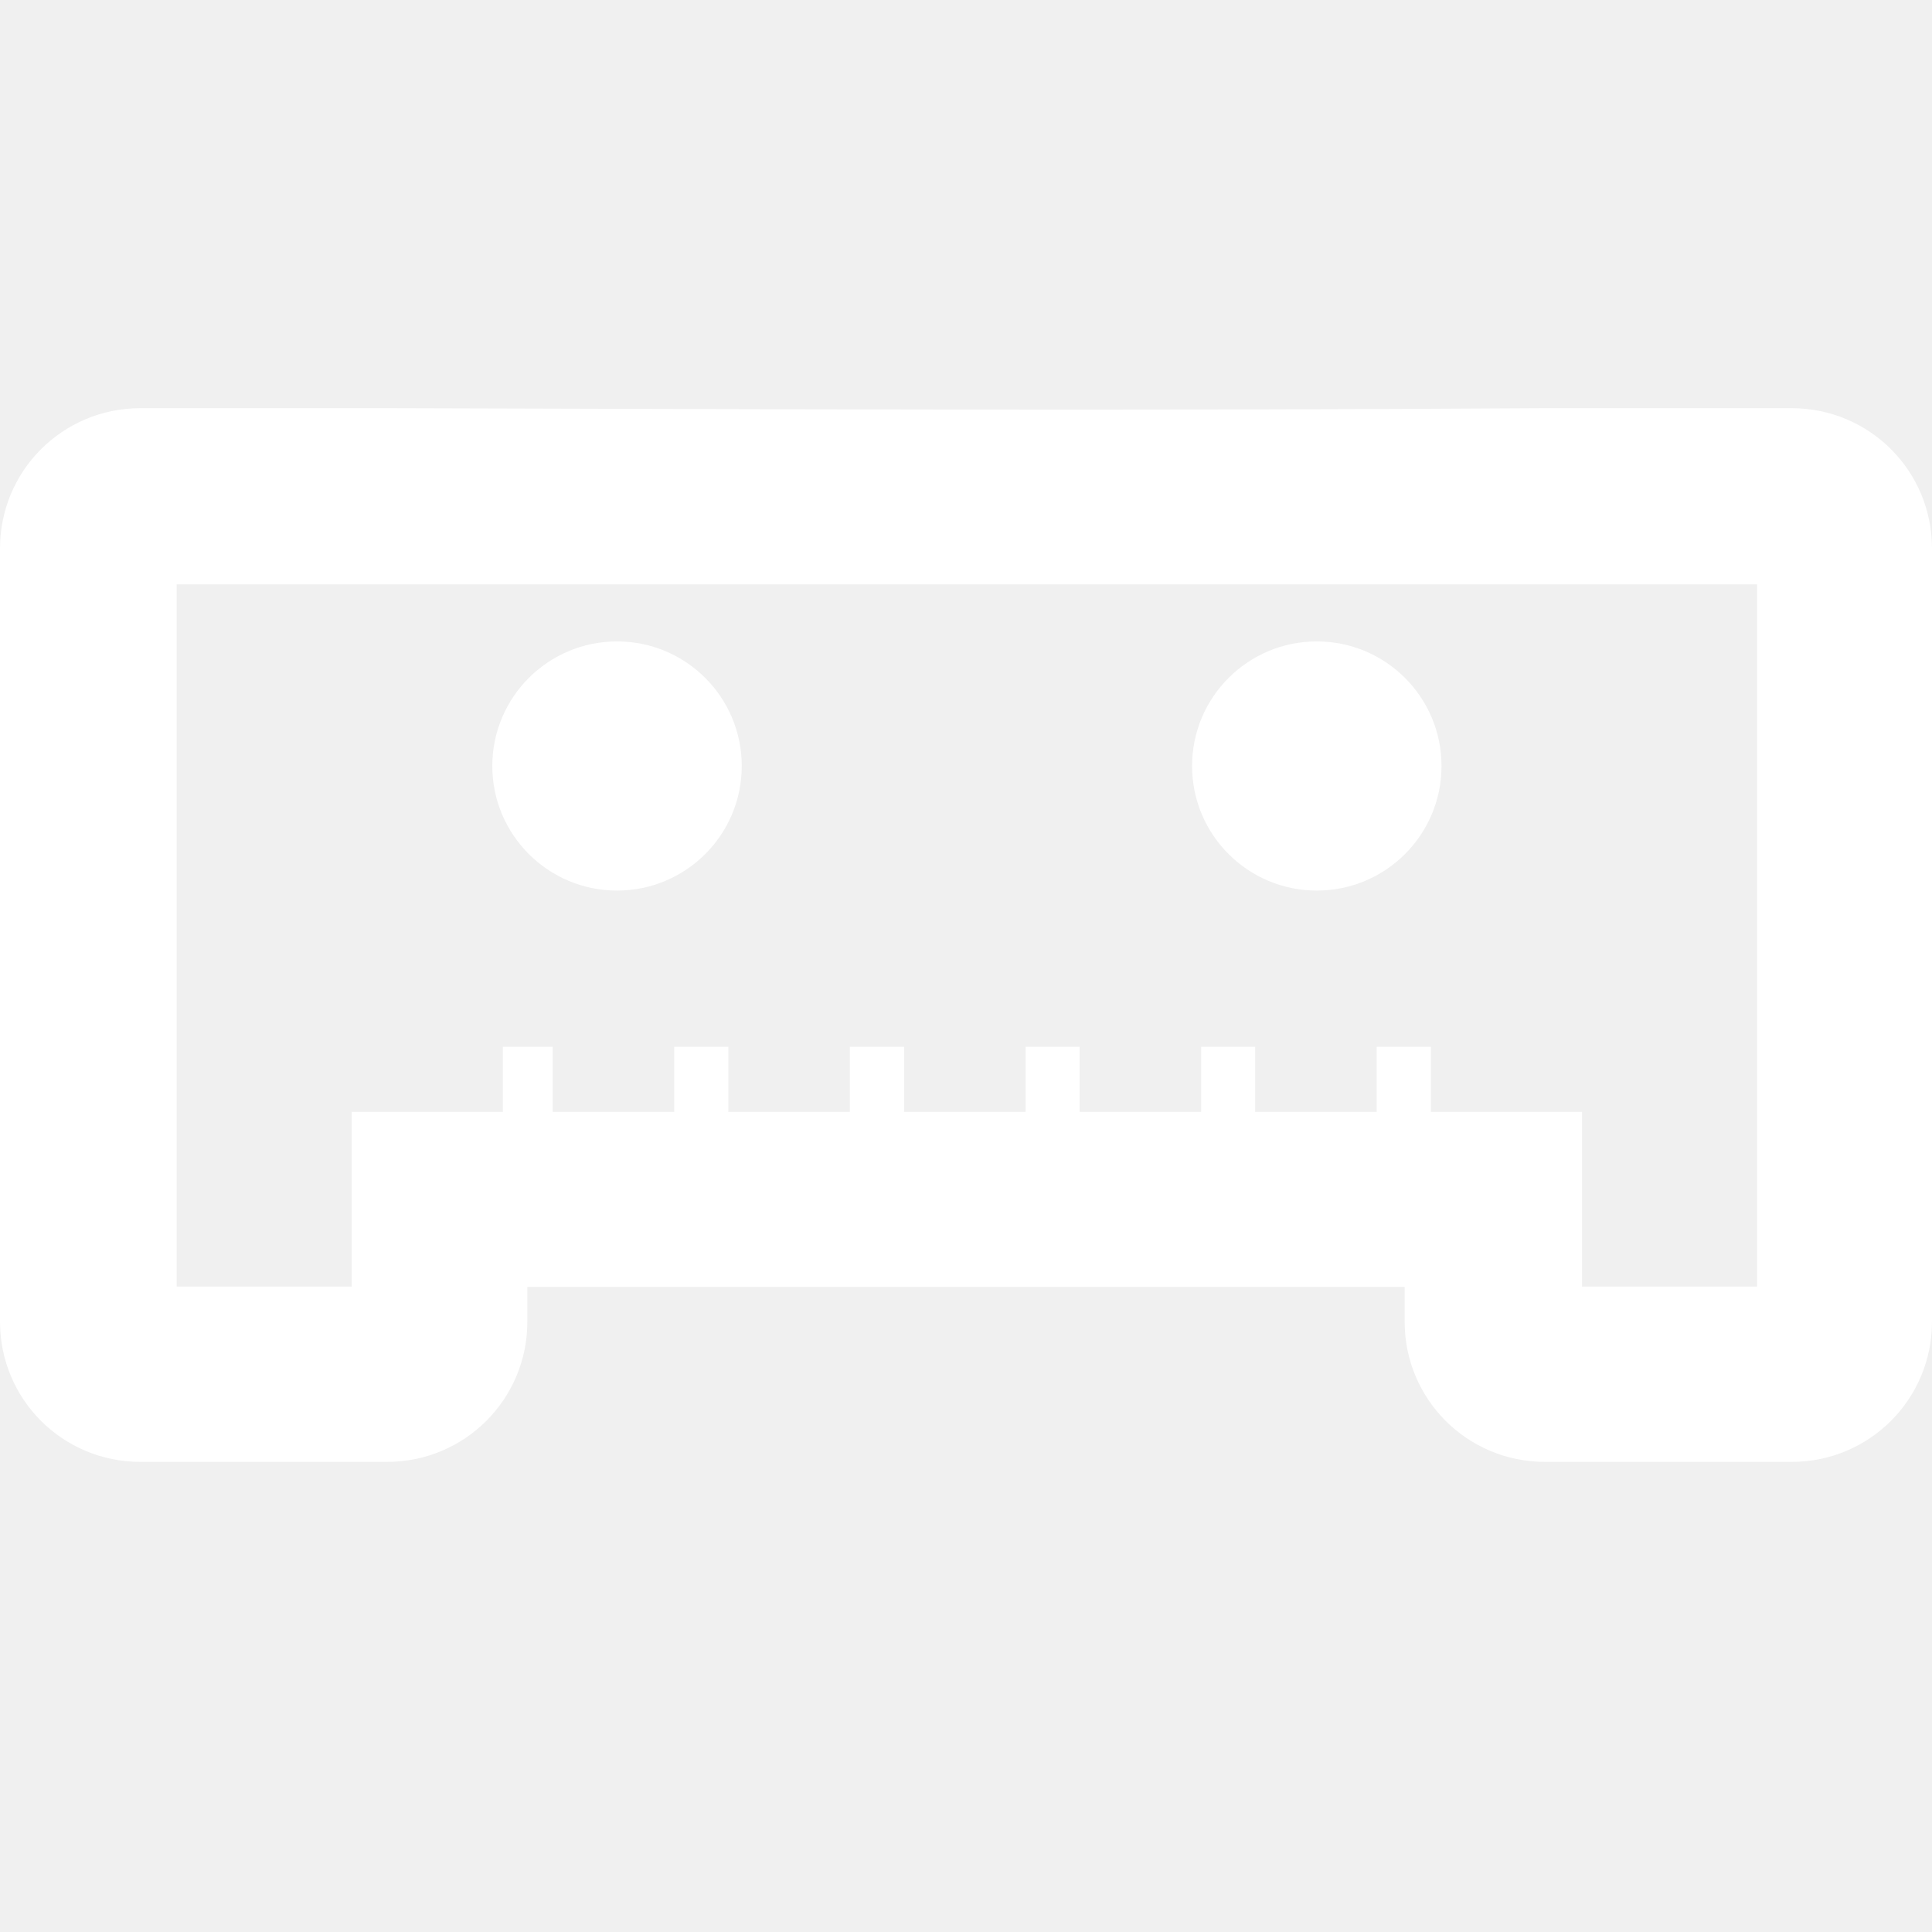
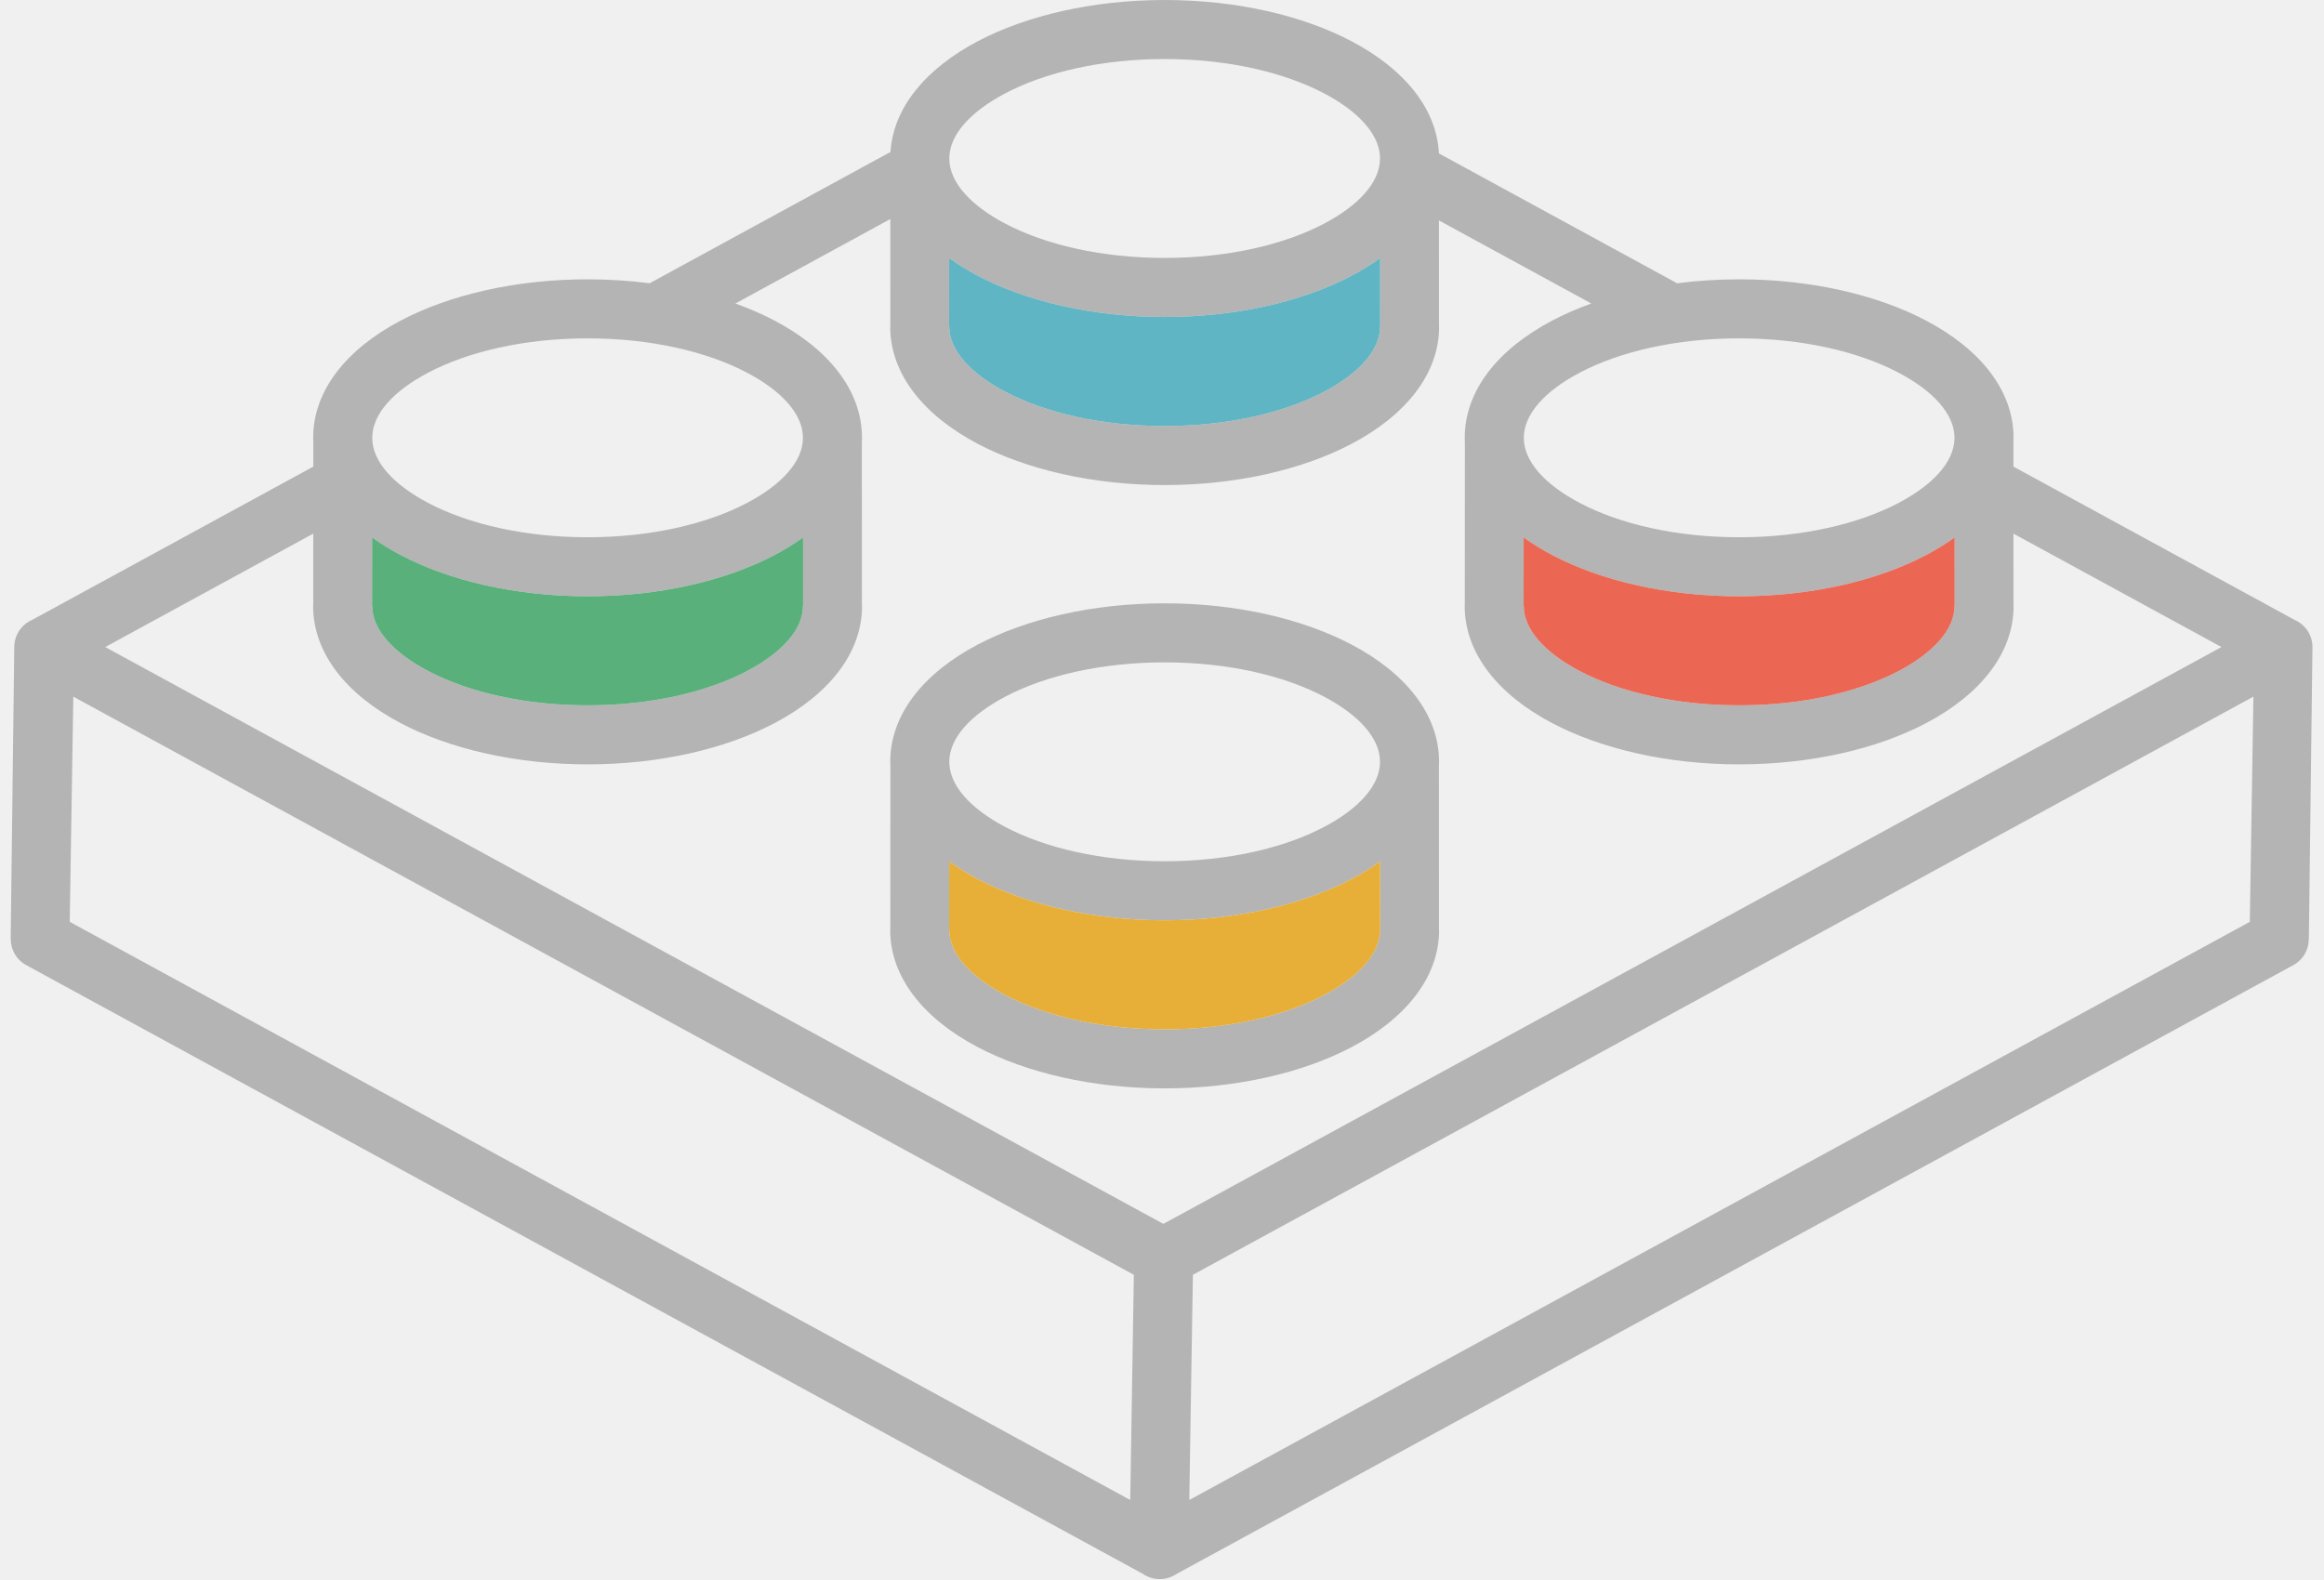
- <svg xmlns="http://www.w3.org/2000/svg" width="50" height="50" version="1.1" viewBox="0 0 26.458 26.458">
-   <g transform="translate(0,-270.54)" fill="#ffffff">
-     <ellipse cx="8.45" cy="281.03" rx="1.708" ry="1.706" />
-     <ellipse cx="18.033" cy="281.03" rx="1.708" ry="1.706" />
-     <path d="m1.923 276.13c-1.065 0-1.923 0.857-1.923 1.921v10.588c0 1.065 0.858 1.921 1.923 1.921h3.376c1.065 0 1.923-0.857 1.923-1.921v-0.476h12.014v0.476c0 1.065 0.858 1.921 1.923 1.921h3.376c1.065 0 1.923-0.857 1.923-1.921v-10.588c0-1.065-0.858-1.921-1.923-1.921h-3.376c-5.483 0.036-11.132 0.013-15.861 0zm0.496 2.412h21.644v9.617h-2.398v-2.392h-2.069v-0.892h-0.743v0.892h-1.664v-0.892h-0.74v0.892h-1.664v-0.892h-0.74v0.892h-1.664v-0.892h-0.743v0.892h-1.664v-0.892h-0.741v0.892h-1.664v-0.892h-0.683v0.892h-2.069v2.392h-2.398v-3.284z" />
-   </g>
+ <svg xmlns="http://www.w3.org/2000/svg" width="100px" height="68px" viewBox="0 0 1935 1328" version="1.1" xml:space="preserve" style="fill-rule:evenodd;clip-rule:evenodd;stroke-linejoin:round;stroke-miterlimit:2;">
+   <path d="M484.797,234.77C502.711,234.77 520.172,235.922 536.926,238.09L739.313,127.73C741.762,90.16 769.34,57.488 812.691,34.66C853.34,13.25 908.902,0 969.73,0C1030.56,0 1086.12,13.25 1126.77,34.66C1170.59,57.738 1198.29,90.859 1200.21,128.949L1400.37,238.09C1417.12,235.922 1434.58,234.77 1452.49,234.77C1513.33,234.77 1568.89,248.02 1609.54,269.43C1654.98,293.359 1683.09,328.109 1683.09,367.98C1683.09,369.461 1683.04,370.941 1682.97,372.41L1682.98,392.191L1919.38,521.09C1928.15,524.922 1934.27,533.66 1934.27,543.84L1931.25,789.434L1931.17,789.434C1931.16,798.195 1926.49,806.664 1918.27,811.145L979.332,1323.12L979.152,1323.25L979.133,1323.26L978.961,1323.37L978.781,1323.48L978.594,1323.6L978.211,1323.83L977.832,1324.05L977.82,1324.05L977.633,1324.16L977.613,1324.17L977.441,1324.27L977.242,1324.37L977.043,1324.47L977.023,1324.49L976.852,1324.57L976.652,1324.68L976.453,1324.77L976.25,1324.87L976.051,1324.96L975.992,1324.99L975.691,1325.12L975.641,1325.15L975.434,1325.24L975.23,1325.32L975.023,1325.41L974.813,1325.49L974.613,1325.57L974.402,1325.66L974.191,1325.73L973.992,1325.81L973.973,1325.81L973.762,1325.89L973.582,1325.95L973.551,1325.96L973.344,1326.03L973.121,1326.1L973,1326.14L972.98,1326.14L972.691,1326.23L972.473,1326.29L972.422,1326.31L972.25,1326.36L972.043,1326.41L972,1326.43L971.703,1326.5L971.344,1326.59L970.711,1326.73L970.633,1326.75L970.48,1326.78L970.031,1326.86L970.023,1326.86L969.582,1326.94L969.402,1326.96L969.352,1326.97L968.801,1327.05L968.773,1327.06L968.203,1327.12L968.16,1327.12L967.973,1327.14L967.543,1327.18L967.512,1327.18L966.91,1327.22L966.902,1327.22L966.813,1327.22L966.344,1327.24L966.273,1327.24L966.223,1327.25L965.633,1327.25L965.043,1327.25L964.992,1327.24L964.922,1327.24L964.453,1327.22L964.352,1327.22L964.344,1327.22L963.742,1327.18L963.723,1327.18L963.281,1327.14L963.094,1327.12L963.051,1327.12L962.48,1327.06L962.453,1327.05L961.902,1326.97L961.852,1326.96L961.672,1326.94L961.23,1326.86L961.223,1326.86L960.773,1326.78L960.633,1326.75L960.543,1326.73L960.121,1326.64L959.922,1326.59L959.551,1326.5L959.25,1326.43L959.223,1326.41L959,1326.36L958.832,1326.31L958.781,1326.29L958.563,1326.23L958.352,1326.17L958.25,1326.14L957.922,1326.03L957.703,1325.96L957.672,1325.95L957.492,1325.89L957.281,1325.81L957.262,1325.81L957.07,1325.73L956.863,1325.66L956.23,1325.41L956.023,1325.32L955.82,1325.24L955.613,1325.15L955.563,1325.12L955.262,1324.99L955.211,1324.96L955.012,1324.87L954.801,1324.77L954.613,1324.68L954.41,1324.57L954.242,1324.49L954.211,1324.47L954.012,1324.37L953.82,1324.27L953.641,1324.17L953.621,1324.16L953.434,1324.05L953.051,1323.83L952.852,1323.71L952.672,1323.6L952.48,1323.48L952.293,1323.37L952.121,1323.26L952.113,1323.25L951.922,1323.12L12.988,811.145C4.762,806.664 0.094,798.195 0.086,789.434L0,789.434L3.02,543.84C3.02,533.66 9.148,524.922 17.914,521.09L254.316,392.191L254.328,372.43C254.25,370.961 254.203,369.469 254.203,367.98C254.203,328.109 282.312,293.359 327.754,269.43C368.406,248.02 423.965,234.77 484.797,234.77ZM1884.65,585.531L993.461,1071.47L990.441,1260.75L1881.63,774.805L1884.65,585.531ZM968.652,1028.68L1857.82,543.84L1683.01,448.52L1683.04,509.25L1683.13,509.25C1683.13,549.129 1655.02,583.871 1609.57,607.809C1568.91,629.219 1513.34,642.461 1452.49,642.461C1391.65,642.461 1336.07,629.219 1295.42,607.801C1249.97,583.871 1221.85,549.121 1221.85,509.25L1221.95,509.25L1222.02,372.43C1221.94,370.961 1221.9,369.469 1221.9,367.98C1221.9,328.109 1250.01,293.359 1295.45,269.43C1305.52,264.121 1316.51,259.32 1328.27,255.09L1200.23,185.27L1200.27,274.48L1200.37,274.48C1200.37,314.359 1172.26,349.102 1126.81,373.039C1086.15,394.449 1030.57,407.691 969.73,407.691C908.883,407.691 853.313,394.449 812.652,373.039C767.203,349.102 739.09,314.359 739.09,274.48L739.191,274.48L739.23,184.09L609.02,255.09C620.781,259.32 631.77,264.121 641.84,269.43C687.281,293.359 715.391,328.109 715.391,367.98C715.391,369.461 715.352,370.941 715.27,372.41L715.34,509.25L715.441,509.25C715.441,549.129 687.32,583.871 641.871,607.809C601.211,629.219 545.641,642.461 484.797,642.461C423.957,642.461 368.379,629.219 327.723,607.801C282.27,583.871 254.156,549.121 254.156,509.25L254.254,509.25L254.285,448.52L79.477,543.84L968.652,1028.68ZM943.832,1071.47L52.645,585.531L49.625,774.805L940.813,1260.75L943.832,1071.47ZM1200.2,644.738L1200.27,781.578L1200.37,781.578C1200.37,821.449 1172.26,856.191 1126.81,880.129C1086.15,901.539 1030.57,914.789 969.73,914.789C908.883,914.789 853.313,901.539 812.652,880.129C767.203,856.191 739.09,821.449 739.09,781.578L739.191,781.578L739.262,644.762C739.18,643.281 739.133,641.789 739.133,640.301C739.133,600.43 767.242,565.691 812.691,541.75C853.332,520.34 908.902,507.09 969.73,507.09C1030.56,507.09 1086.12,520.34 1126.77,541.75C1172.22,565.691 1200.32,600.43 1200.32,640.301C1200.32,641.789 1200.28,643.27 1200.2,644.738ZM788.652,724.012L788.621,781.578L788.723,781.578C788.723,801.57 806.68,821.031 835.723,836.32C869.563,854.141 916.902,865.16 969.73,865.16C1022.56,865.16 1069.9,854.141 1103.74,836.32C1132.78,821.031 1150.74,801.57 1150.74,781.578L1150.84,781.578L1150.81,724.012C1143.48,729.328 1135.44,734.289 1126.77,738.859C1086.12,760.27 1030.56,773.512 969.73,773.512C908.902,773.512 853.34,760.27 812.691,738.859C804.02,734.289 795.98,729.328 788.652,724.012ZM1103.71,585.559C1069.88,567.738 1022.55,556.719 969.73,556.719C916.91,556.719 869.582,567.738 835.75,585.559C806.723,600.852 788.762,620.309 788.762,640.301C788.762,660.301 806.723,679.75 835.75,695.051C869.582,712.871 916.91,723.891 969.73,723.891C1022.55,723.891 1069.88,712.871 1103.7,695.051C1132.74,679.75 1150.7,660.301 1150.7,640.301C1150.7,620.309 1132.74,600.852 1103.71,585.559ZM788.652,216.922L788.621,274.48L788.723,274.48C788.723,294.48 806.68,313.93 835.723,329.23C869.563,347.051 916.902,358.07 969.73,358.07C1022.56,358.07 1069.9,347.039 1103.74,329.23C1132.78,313.93 1150.74,294.48 1150.74,274.48L1150.84,274.48L1150.81,216.922C1143.48,222.238 1135.44,227.199 1126.77,231.762C1086.12,253.18 1030.56,266.422 969.73,266.422C908.902,266.422 853.332,253.18 812.691,231.762C804.02,227.199 795.98,222.238 788.652,216.922ZM1103.7,78.469C1069.88,60.648 1022.55,49.629 969.73,49.629C916.91,49.629 869.582,60.648 835.75,78.469C806.723,93.762 788.762,113.219 788.762,133.211C788.762,153.199 806.723,172.66 835.75,187.949C869.582,205.77 916.91,216.789 969.73,216.789C1022.55,216.789 1069.88,205.77 1103.71,187.961C1132.74,172.66 1150.7,153.199 1150.7,133.211C1150.7,113.219 1132.74,93.762 1103.7,78.469ZM1271.41,451.691L1271.38,509.25L1271.48,509.25C1271.48,529.238 1289.44,548.699 1318.48,563.988C1352.32,581.809 1399.66,592.84 1452.49,592.84C1505.32,592.84 1552.67,581.809 1586.5,564C1615.54,548.699 1633.51,529.238 1633.51,509.25L1633.61,509.25L1633.58,451.691C1626.24,457.012 1618.21,461.969 1609.54,466.531C1568.89,487.941 1513.33,501.191 1452.49,501.191C1391.66,501.191 1336.1,487.941 1295.45,466.531C1286.78,461.969 1278.74,457 1271.41,451.691ZM1586.47,313.238C1552.64,295.422 1505.31,284.398 1452.49,284.398C1399.68,284.398 1352.35,295.422 1318.52,313.238C1289.48,328.531 1271.53,347.988 1271.53,367.98C1271.53,387.969 1289.48,407.43 1318.52,422.719C1352.34,440.539 1399.68,451.559 1452.49,451.559C1505.31,451.559 1552.64,440.539 1586.47,422.719C1615.5,407.43 1633.46,387.969 1633.46,367.98C1633.46,347.988 1615.5,328.531 1586.47,313.238ZM665.883,451.691C658.551,457.012 650.512,461.969 641.84,466.531C601.191,487.941 545.633,501.191 484.797,501.191C423.965,501.191 368.406,487.941 327.754,466.531C319.086,461.969 311.051,457 303.719,451.691L303.687,509.25L303.785,509.25C303.785,529.238 321.75,548.699 350.789,563.988C384.625,581.809 431.969,592.84 484.797,592.84C537.629,592.84 584.973,581.809 618.813,564C647.852,548.699 665.813,529.238 665.813,509.25L665.91,509.25L665.883,451.691ZM618.77,313.238C584.953,295.422 537.613,284.398 484.797,284.398C431.98,284.398 384.652,295.422 350.824,313.238C321.789,328.531 303.832,347.988 303.832,367.98C303.832,387.969 321.789,407.43 350.824,422.719C384.648,440.539 431.98,451.559 484.797,451.559C537.613,451.559 584.953,440.539 618.77,422.719C647.813,407.43 665.77,387.969 665.77,367.98C665.77,347.988 647.813,328.531 618.77,313.238" style="fill:rgb(180,180,180);fill-rule:nonzero;" />
+   <path d="M788.652,216.922C795.98,222.238 804.02,227.199 812.691,231.762C853.332,253.18 908.902,266.422 969.73,266.422C1030.56,266.422 1086.12,253.18 1126.77,231.762C1135.44,227.199 1143.48,222.238 1150.81,216.922L1150.84,274.48L1150.74,274.48C1150.74,294.48 1132.78,313.93 1103.74,329.23C1069.9,347.039 1022.56,358.07 969.73,358.07C916.902,358.07 869.563,347.051 835.723,329.23C806.68,313.93 788.723,294.48 788.723,274.48L788.621,274.48L788.652,216.922Z" style="fill:rgb(95,181,195);" />
+   <path d="M1271.41,451.691C1278.74,457 1286.78,461.969 1295.45,466.531C1336.1,487.941 1391.66,501.191 1452.49,501.191C1513.33,501.191 1568.89,487.941 1609.54,466.531C1618.21,461.969 1626.24,457.012 1633.58,451.691L1633.61,509.25L1633.51,509.25C1633.51,529.238 1615.54,548.699 1586.5,564C1552.67,581.809 1505.32,592.84 1452.49,592.84C1399.66,592.84 1352.32,581.809 1318.48,563.988C1289.44,548.699 1271.48,529.238 1271.48,509.25L1271.38,509.25L1271.41,451.691Z" style="fill:rgb(235,103,83);" />
+   <path d="M788.652,724.012C795.98,729.328 804.02,734.289 812.691,738.859C853.34,760.27 908.902,773.512 969.73,773.512C1030.56,773.512 1086.12,760.27 1126.77,738.859C1135.44,734.289 1143.48,729.328 1150.81,724.012L1150.84,781.578L1150.74,781.578C1150.74,801.57 1132.78,821.031 1103.74,836.32C1069.9,854.141 1022.56,865.16 969.73,865.16C916.902,865.16 869.563,854.141 835.723,836.32C806.68,821.031 788.723,801.57 788.723,781.578L788.621,781.578L788.652,724.012Z" style="fill:rgb(231,175,56);" />
+   <path d="M665.883,451.691L665.91,509.25L665.813,509.25C665.813,529.238 647.852,548.699 618.813,564C584.973,581.809 537.629,592.84 484.797,592.84C431.969,592.84 384.625,581.809 350.789,563.988C321.75,548.699 303.785,529.238 303.785,509.25L303.687,509.25L303.719,451.691C311.051,457 319.086,461.969 327.754,466.531C368.406,487.941 423.965,501.191 484.797,501.191C545.633,501.191 601.191,487.941 641.84,466.531C650.512,461.969 658.551,457.012 665.883,451.691Z" style="fill:rgb(89,176,123);" />
</svg>
